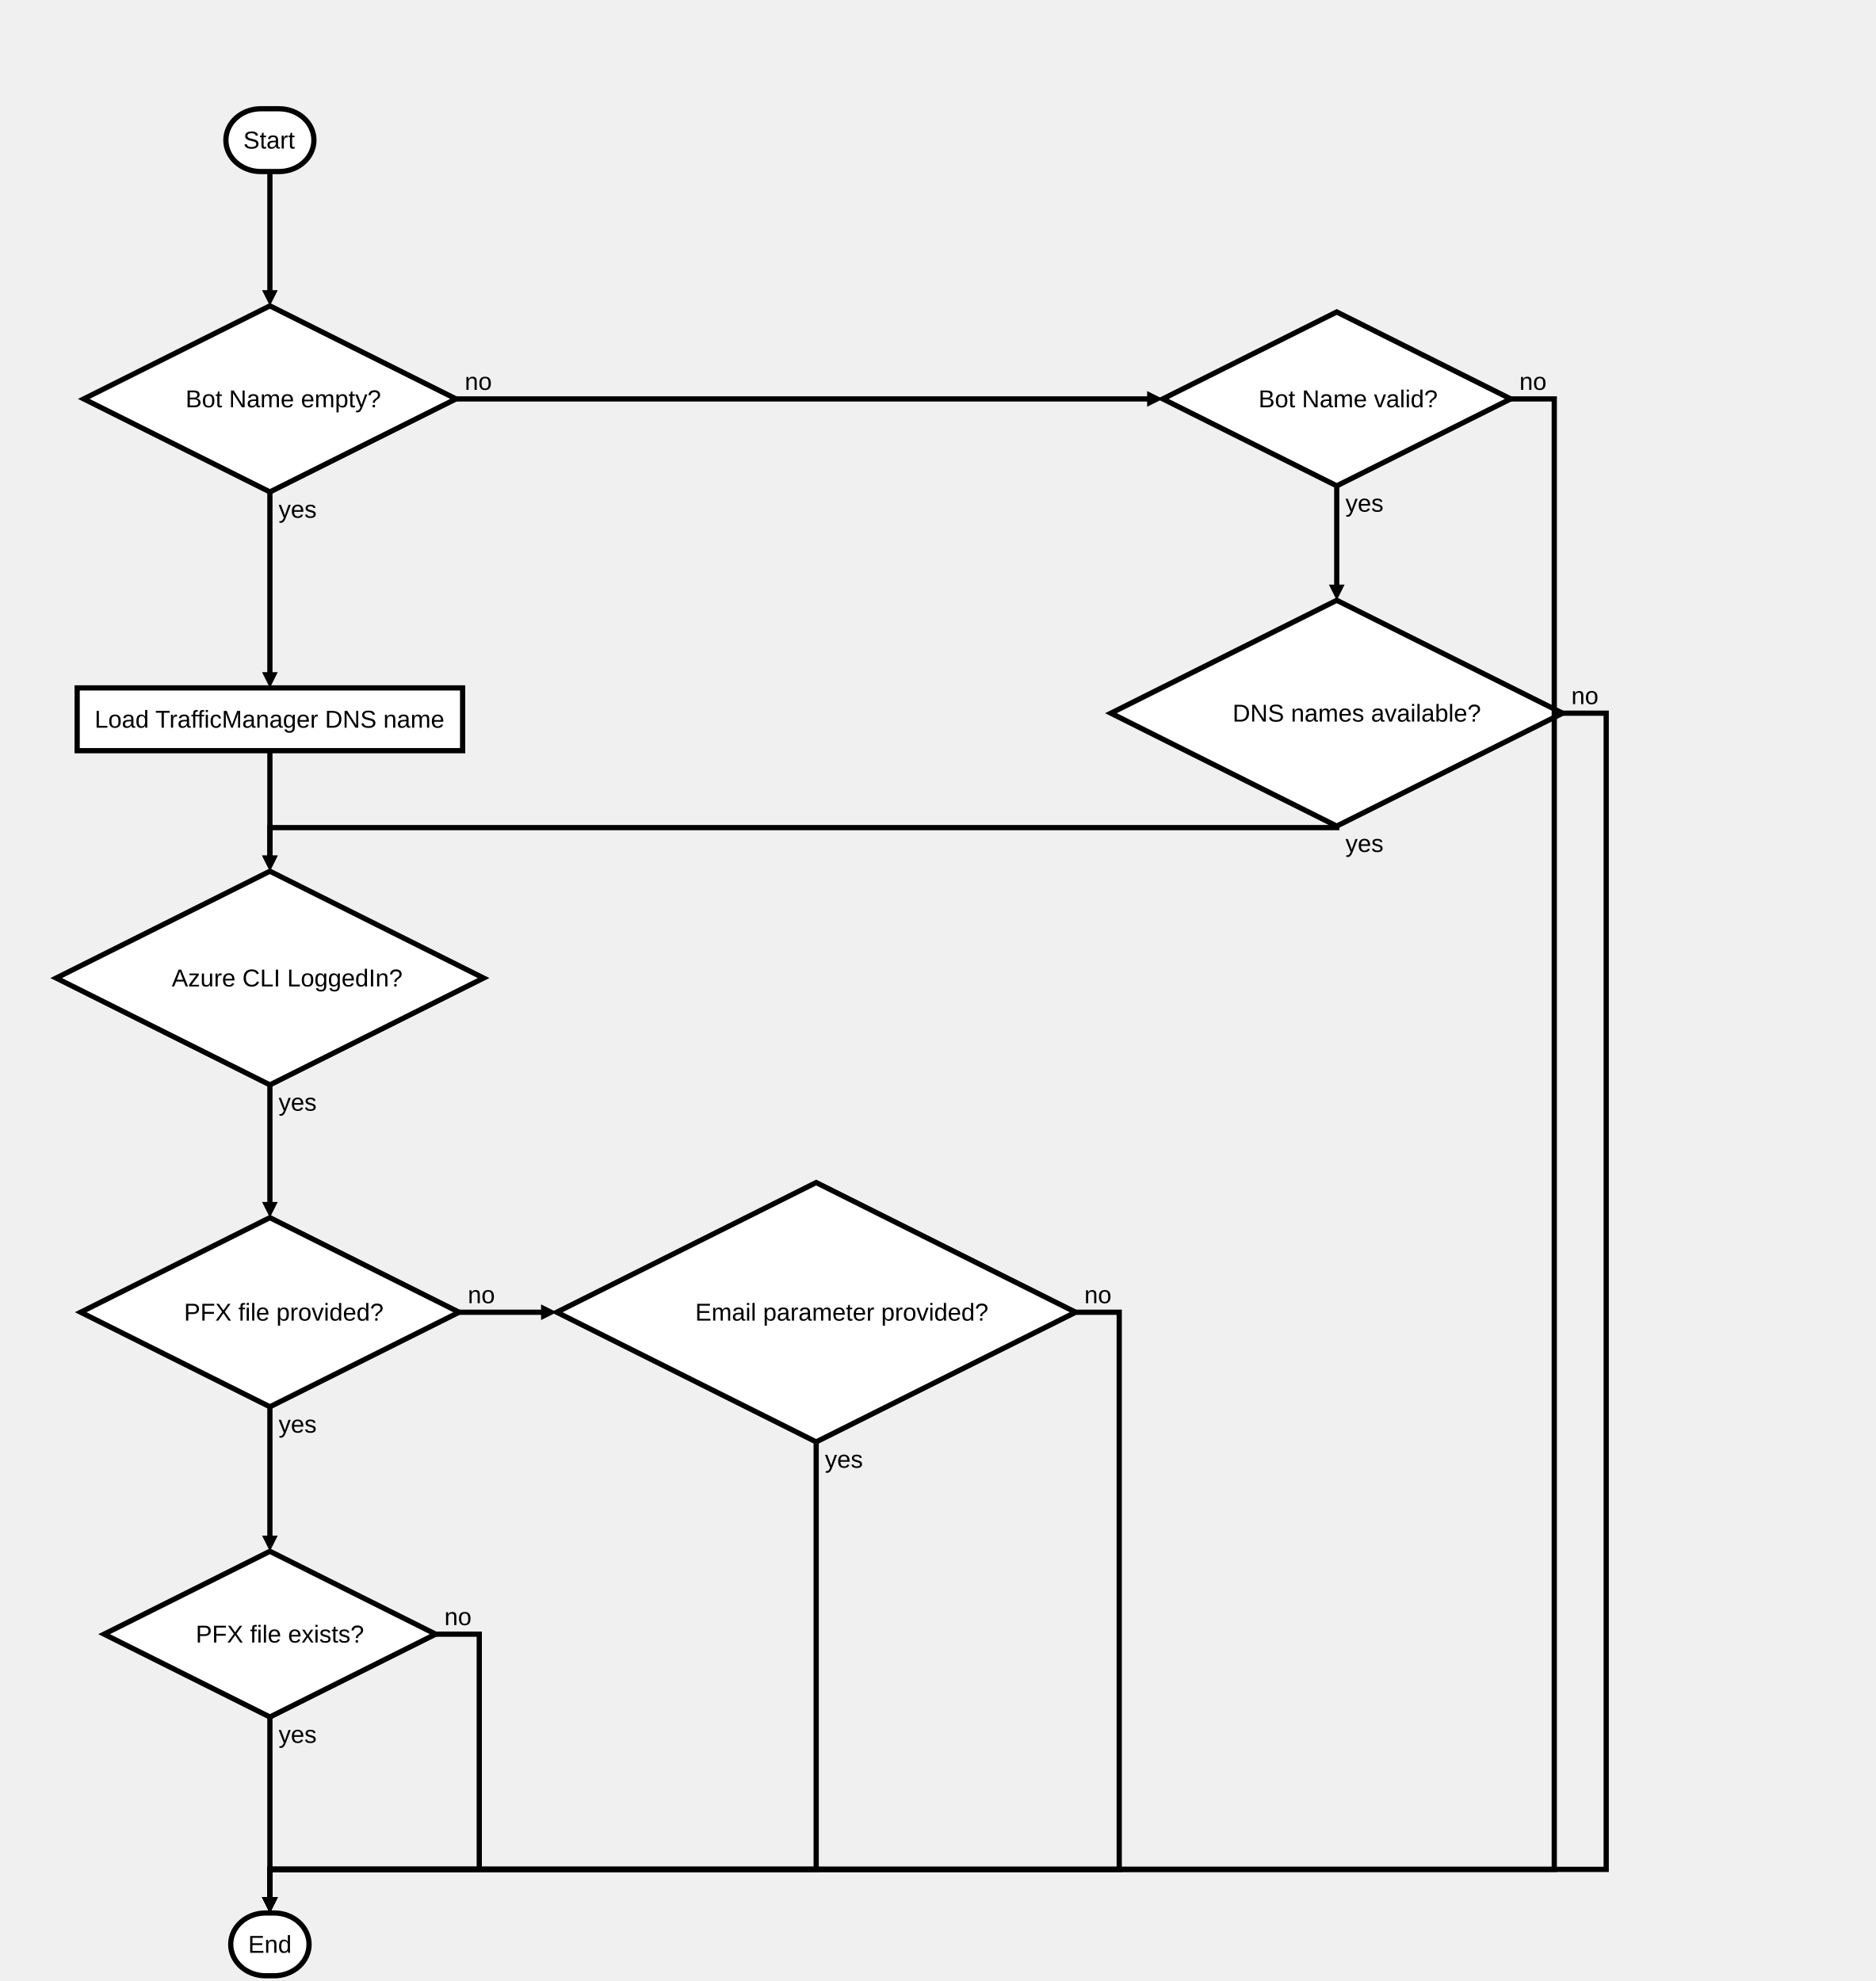
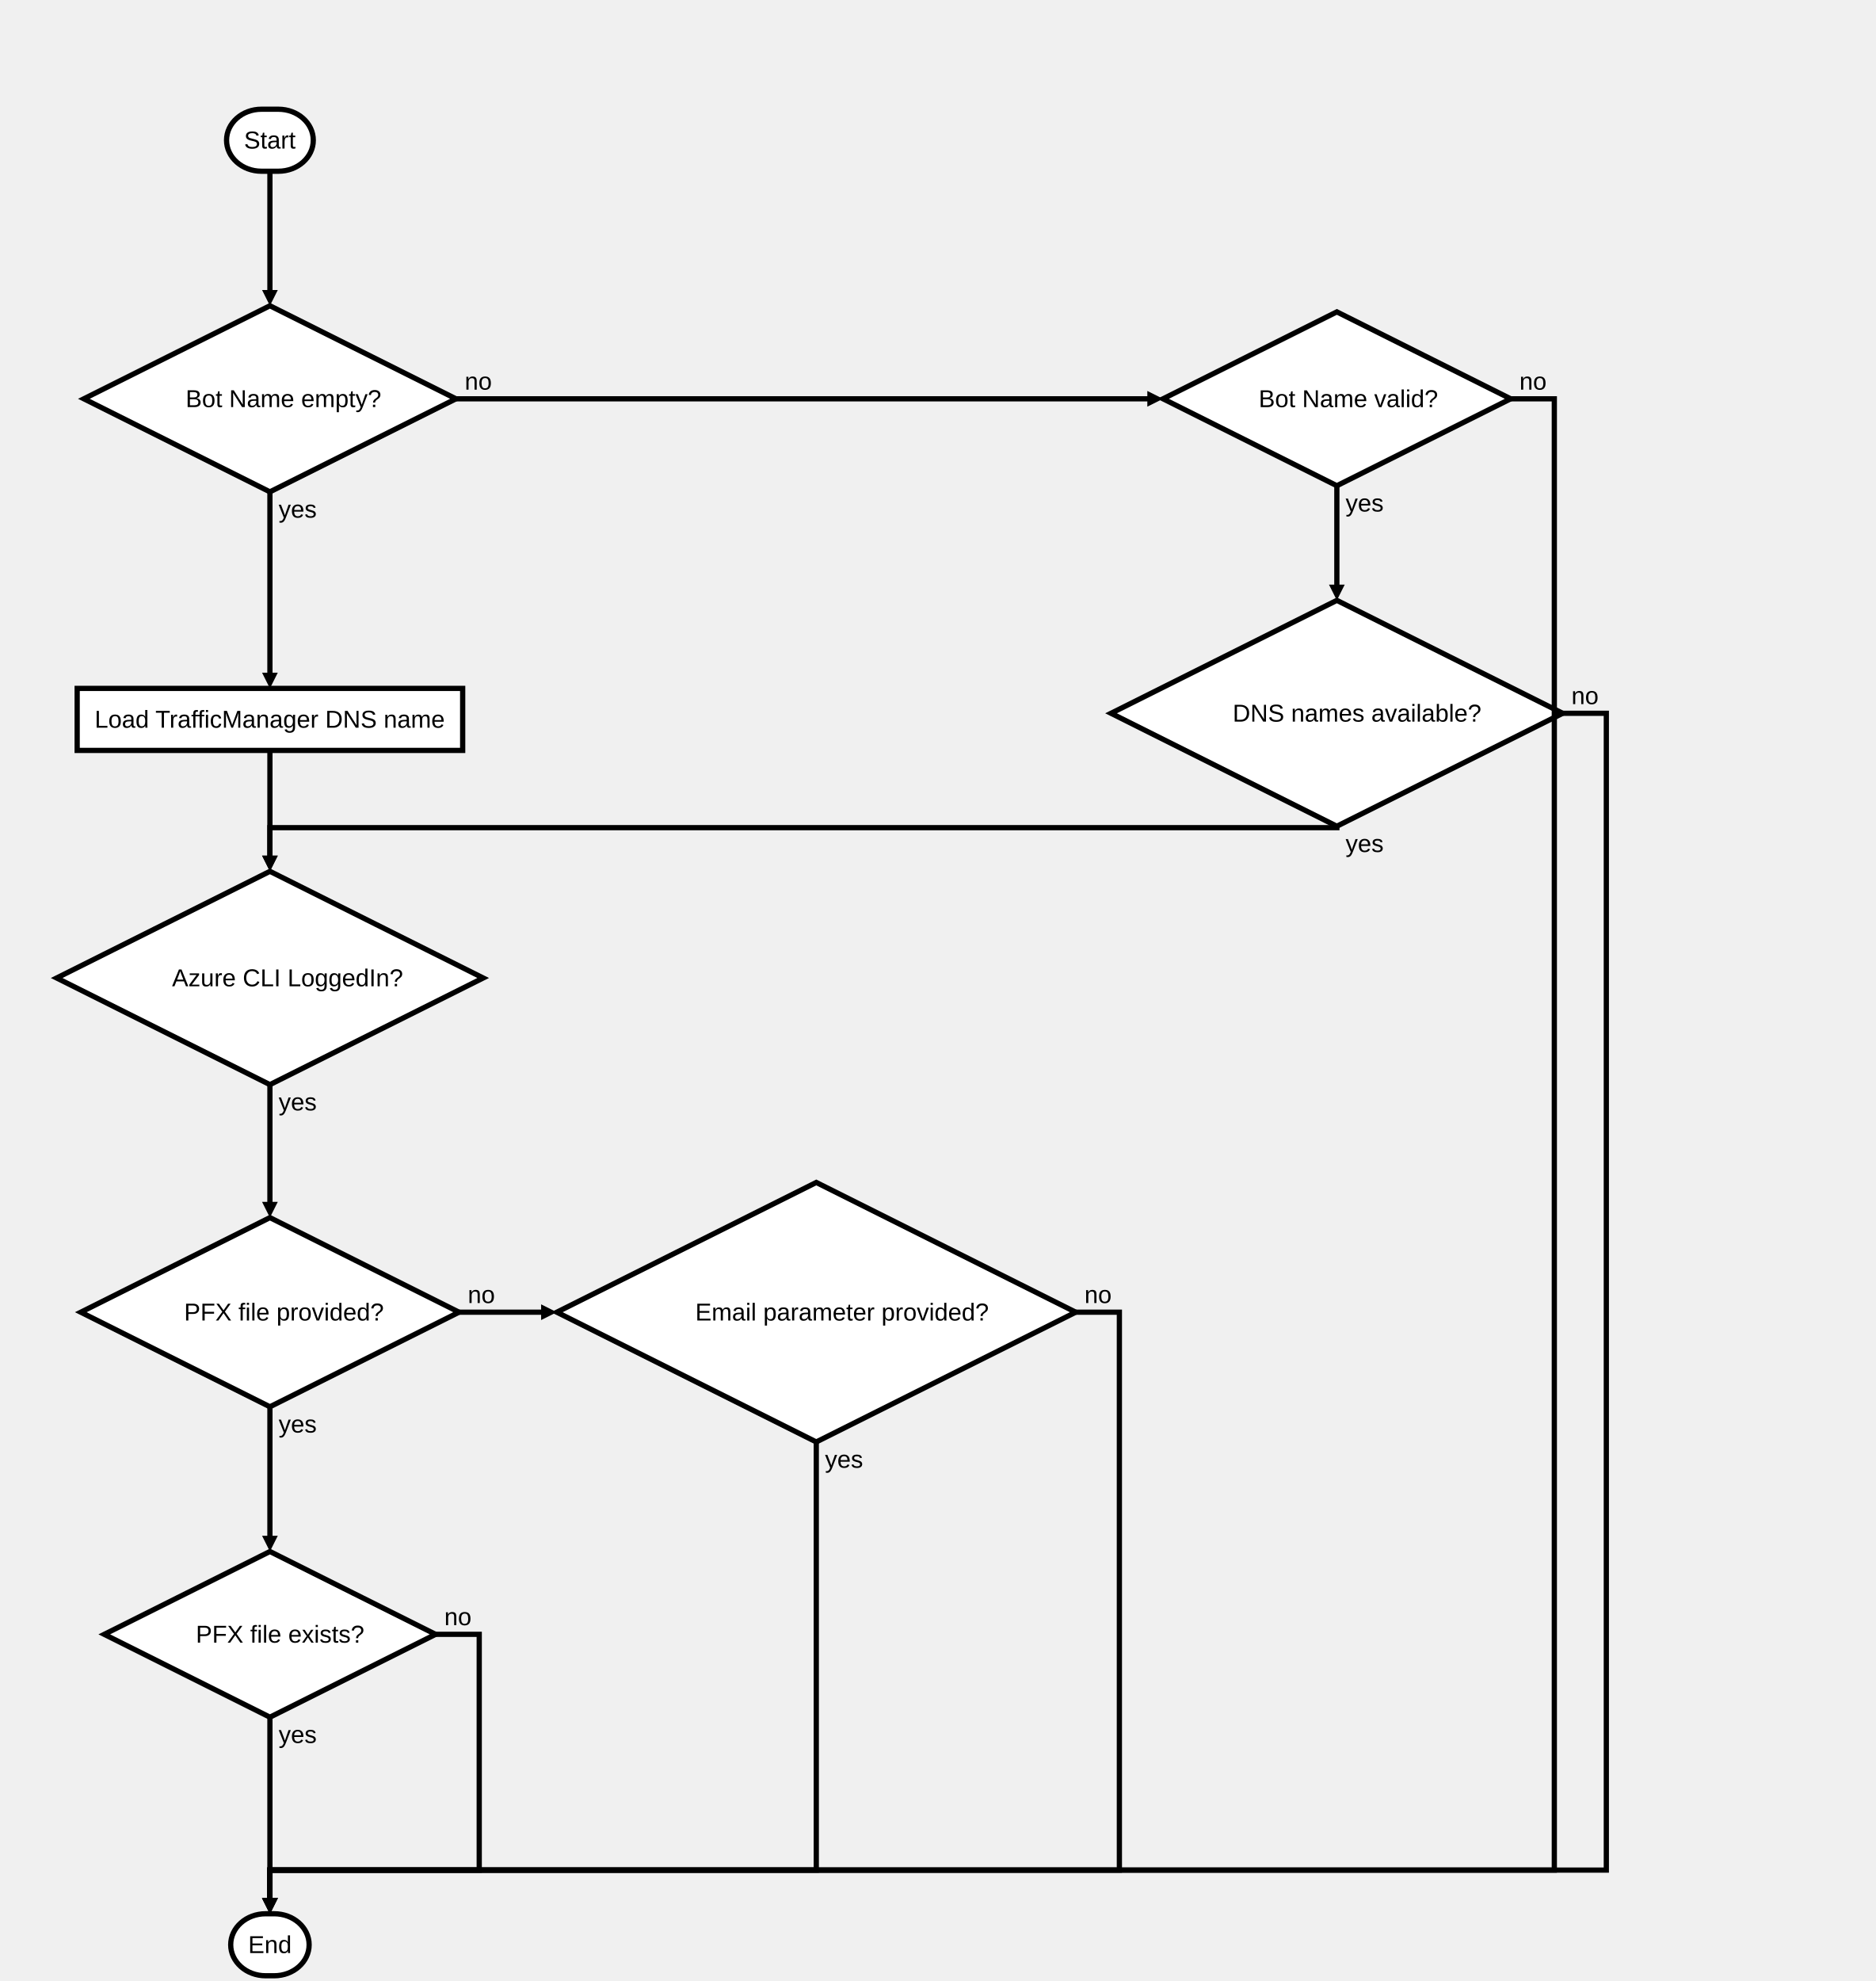
- <svg xmlns="http://www.w3.org/2000/svg" xmlns:xlink="http://www.w3.org/1999/xlink" height="1135.811" version="1.1" width="1075.049" style="overflow: hidden; position: relative;" viewBox="0 0 1075.049 1135.811" preserveAspectRatio="xMidYMid meet">
+ <svg xmlns="http://www.w3.org/2000/svg" xmlns:xlink="http://www.w3.org/1999/xlink" height="1134.1" version="1.1" width="1073.965" style="overflow: hidden; position: relative;" viewBox="0 0 1073.965 1134.1" preserveAspectRatio="xMidYMid meet">
  <defs style="-webkit-tap-highlight-color: rgba(0, 0, 0, 0);">
    <path stroke-linecap="round" d="M5,0 0,2.5 5,5z" id="raphael-marker-block" style="-webkit-tap-highlight-color: rgba(0, 0, 0, 0);" />
    <marker id="raphael-marker-endblock33-obj20" markerHeight="3" markerWidth="3" orient="auto" refX="1.5" refY="1.5" style="-webkit-tap-highlight-color: rgba(0, 0, 0, 0);">
      <use xlink:href="#raphael-marker-block" transform="rotate(180 1.5 1.5) scale(0.6,0.6)" stroke-width="1.667" fill="black" stroke="none" style="-webkit-tap-highlight-color: rgba(0, 0, 0, 0);" />
    </marker>
    <marker id="raphael-marker-endblock33-obj21" markerHeight="3" markerWidth="3" orient="auto" refX="1.5" refY="1.5" style="-webkit-tap-highlight-color: rgba(0, 0, 0, 0);">
      <use xlink:href="#raphael-marker-block" transform="rotate(180 1.5 1.5) scale(0.6,0.6)" stroke-width="1.667" fill="black" stroke="none" style="-webkit-tap-highlight-color: rgba(0, 0, 0, 0);" />
    </marker>
    <marker id="raphael-marker-endblock33-obj23" markerHeight="3" markerWidth="3" orient="auto" refX="1.5" refY="1.5" style="-webkit-tap-highlight-color: rgba(0, 0, 0, 0);">
      <use xlink:href="#raphael-marker-block" transform="rotate(180 1.5 1.5) scale(0.6,0.6)" stroke-width="1.667" fill="black" stroke="none" style="-webkit-tap-highlight-color: rgba(0, 0, 0, 0);" />
    </marker>
    <marker id="raphael-marker-endblock33-obj25" markerHeight="3" markerWidth="3" orient="auto" refX="1.5" refY="1.5" style="-webkit-tap-highlight-color: rgba(0, 0, 0, 0);">
      <use xlink:href="#raphael-marker-block" transform="rotate(180 1.5 1.5) scale(0.6,0.6)" stroke-width="1.667" fill="black" stroke="none" style="-webkit-tap-highlight-color: rgba(0, 0, 0, 0);" />
    </marker>
    <marker id="raphael-marker-endblock33-obj26" markerHeight="3" markerWidth="3" orient="auto" refX="1.5" refY="1.5" style="-webkit-tap-highlight-color: rgba(0, 0, 0, 0);">
      <use xlink:href="#raphael-marker-block" transform="rotate(180 1.5 1.5) scale(0.6,0.6)" stroke-width="1.667" fill="black" stroke="none" style="-webkit-tap-highlight-color: rgba(0, 0, 0, 0);" />
    </marker>
    <marker id="raphael-marker-endblock33-obj28" markerHeight="3" markerWidth="3" orient="auto" refX="1.5" refY="1.5" style="-webkit-tap-highlight-color: rgba(0, 0, 0, 0);">
      <use xlink:href="#raphael-marker-block" transform="rotate(180 1.5 1.5) scale(0.6,0.6)" stroke-width="1.667" fill="black" stroke="none" style="-webkit-tap-highlight-color: rgba(0, 0, 0, 0);" />
    </marker>
    <marker id="raphael-marker-endblock33-obj30" markerHeight="3" markerWidth="3" orient="auto" refX="1.5" refY="1.5" style="-webkit-tap-highlight-color: rgba(0, 0, 0, 0);">
      <use xlink:href="#raphael-marker-block" transform="rotate(180 1.5 1.5) scale(0.6,0.6)" stroke-width="1.667" fill="black" stroke="none" style="-webkit-tap-highlight-color: rgba(0, 0, 0, 0);" />
    </marker>
    <marker id="raphael-marker-endblock33-obj32" markerHeight="3" markerWidth="3" orient="auto" refX="1.5" refY="1.5" style="-webkit-tap-highlight-color: rgba(0, 0, 0, 0);">
      <use xlink:href="#raphael-marker-block" transform="rotate(180 1.5 1.5) scale(0.6,0.6)" stroke-width="1.667" fill="black" stroke="none" style="-webkit-tap-highlight-color: rgba(0, 0, 0, 0);" />
    </marker>
    <marker id="raphael-marker-endblock33-obj34" markerHeight="3" markerWidth="3" orient="auto" refX="1.5" refY="1.5" style="-webkit-tap-highlight-color: rgba(0, 0, 0, 0);">
      <use xlink:href="#raphael-marker-block" transform="rotate(180 1.5 1.5) scale(0.6,0.6)" stroke-width="1.667" fill="black" stroke="none" style="-webkit-tap-highlight-color: rgba(0, 0, 0, 0);" />
    </marker>
    <marker id="raphael-marker-endblock33-obj36" markerHeight="3" markerWidth="3" orient="auto" refX="1.5" refY="1.5" style="-webkit-tap-highlight-color: rgba(0, 0, 0, 0);">
      <use xlink:href="#raphael-marker-block" transform="rotate(180 1.5 1.5) scale(0.6,0.6)" stroke-width="1.667" fill="black" stroke="none" style="-webkit-tap-highlight-color: rgba(0, 0, 0, 0);" />
    </marker>
    <marker id="raphael-marker-endblock33-obj38" markerHeight="3" markerWidth="3" orient="auto" refX="1.5" refY="1.5" style="-webkit-tap-highlight-color: rgba(0, 0, 0, 0);">
      <use xlink:href="#raphael-marker-block" transform="rotate(180 1.5 1.5) scale(0.6,0.6)" stroke-width="1.667" fill="black" stroke="none" style="-webkit-tap-highlight-color: rgba(0, 0, 0, 0);" />
    </marker>
    <marker id="raphael-marker-endblock33-obj40" markerHeight="3" markerWidth="3" orient="auto" refX="1.5" refY="1.5" style="-webkit-tap-highlight-color: rgba(0, 0, 0, 0);">
      <use xlink:href="#raphael-marker-block" transform="rotate(180 1.5 1.5) scale(0.6,0.6)" stroke-width="1.667" fill="black" stroke="none" style="-webkit-tap-highlight-color: rgba(0, 0, 0, 0);" />
    </marker>
    <marker id="raphael-marker-endblock33-obj42" markerHeight="3" markerWidth="3" orient="auto" refX="1.5" refY="1.5" style="-webkit-tap-highlight-color: rgba(0, 0, 0, 0);">
      <use xlink:href="#raphael-marker-block" transform="rotate(180 1.5 1.5) scale(0.6,0.6)" stroke-width="1.667" fill="black" stroke="none" style="-webkit-tap-highlight-color: rgba(0, 0, 0, 0);" />
    </marker>
    <marker id="raphael-marker-endblock33-obj44" markerHeight="3" markerWidth="3" orient="auto" refX="1.5" refY="1.5" style="-webkit-tap-highlight-color: rgba(0, 0, 0, 0);">
      <use xlink:href="#raphael-marker-block" transform="rotate(180 1.5 1.5) scale(0.6,0.6)" stroke-width="1.667" fill="black" stroke="none" style="-webkit-tap-highlight-color: rgba(0, 0, 0, 0);" />
    </marker>
    <marker id="raphael-marker-endblock33-obj46" markerHeight="3" markerWidth="3" orient="auto" refX="1.5" refY="1.5" style="-webkit-tap-highlight-color: rgba(0, 0, 0, 0);">
      <use xlink:href="#raphael-marker-block" transform="rotate(180 1.5 1.5) scale(0.6,0.6)" stroke-width="1.667" fill="black" stroke="none" style="-webkit-tap-highlight-color: rgba(0, 0, 0, 0);" />
    </marker>
  </defs>
-   <rect x="0" y="0" width="50.469" height="36" rx="20" ry="20" fill="#ffffff" stroke="#000000" style="-webkit-tap-highlight-color: rgba(0, 0, 0, 0);" stroke-width="3" class="flowchart" id="st" transform="matrix(1,0,0,1,129.4766,62.3555)" />
-   <text x="10" y="18" text-anchor="start" font-family="&quot;Arial&quot;" font-size="14px" stroke="none" fill="#000000" style="-webkit-tap-highlight-color: rgba(0, 0, 0, 0); text-anchor: start; font-family: Arial; font-size: 14px;" id="stt" class="flowchartt" transform="matrix(1,0,0,1,129.4766,62.3555)" stroke-width="1">
-     <tspan dy="4.812" style="-webkit-tap-highlight-color: rgba(0, 0, 0, 0);">Start</tspan>
+   <rect x="0" y="0" width="49.672" height="35.5" rx="20" ry="20" fill="#ffffff" stroke="#000000" style="-webkit-tap-highlight-color: rgba(0, 0, 0, 0);" stroke-width="3" class="flowchart" id="st" transform="matrix(1,0,0,1,129.7227,62.5293)" />
+   <text x="10" y="17.75" text-anchor="start" font-family="&quot;Arial&quot;" font-size="14px" stroke="none" fill="#000000" style="-webkit-tap-highlight-color: rgba(0, 0, 0, 0); text-anchor: start; font-family: Arial; font-size: 14px;" id="stt" class="flowchartt" transform="matrix(1,0,0,1,129.7227,62.5293)" stroke-width="1">
+     <tspan dy="4.75" style="-webkit-tap-highlight-color: rgba(0, 0, 0, 0);">Start</tspan>
  </text>
-   <path fill="#ffffff" stroke="#000000" d="M53.344,26.672L0,53.344L106.688,106.688L213.375,53.344L106.688,0L0,53.344" stroke-width="3" id="botnameempty" class="flowchart" style="-webkit-tap-highlight-color: rgba(0, 0, 0, 0);" transform="matrix(1,0,0,1,48.0234,175.3672)" />
-   <text x="58.344" y="53.344" text-anchor="start" font-family="&quot;Arial&quot;" font-size="14px" stroke="none" fill="#000000" style="-webkit-tap-highlight-color: rgba(0, 0, 0, 0); text-anchor: start; font-family: Arial; font-size: 14px;" id="botnameemptyt" class="flowchartt" transform="matrix(1,0,0,1,48.0234,175.3672)" stroke-width="1">
-     <tspan dy="4.812" style="-webkit-tap-highlight-color: rgba(0, 0, 0, 0);">Bot Name empty?</tspan>
+   <path fill="#ffffff" stroke="#000000" d="M53.268,26.634L0,53.268L106.535,106.535L213.07,53.268L106.535,0L0,53.268" stroke-width="3" id="botnameempty" class="flowchart" style="-webkit-tap-highlight-color: rgba(0, 0, 0, 0);" transform="matrix(1,0,0,1,48.0234,175.041)" />
+   <text x="58.268" y="53.268" text-anchor="start" font-family="&quot;Arial&quot;" font-size="14px" stroke="none" fill="#000000" style="-webkit-tap-highlight-color: rgba(0, 0, 0, 0); text-anchor: start; font-family: Arial; font-size: 14px;" id="botnameemptyt" class="flowchartt" transform="matrix(1,0,0,1,48.0234,175.041)" stroke-width="1">
+     <tspan dy="4.752" style="-webkit-tap-highlight-color: rgba(0, 0, 0, 0);">Bot Name empty?</tspan>
  </text>
-   <rect x="0" y="0" width="220.969" height="36" rx="0" ry="0" fill="#ffffff" stroke="#000000" style="-webkit-tap-highlight-color: rgba(0, 0, 0, 0);" stroke-width="3" class="flowchart" id="load" transform="matrix(1,0,0,1,44.2266,394.4102)" />
-   <text x="10" y="18" text-anchor="start" font-family="&quot;Arial&quot;" font-size="14px" stroke="none" fill="#000000" style="-webkit-tap-highlight-color: rgba(0, 0, 0, 0); text-anchor: start; font-family: Arial; font-size: 14px;" id="loadt" class="flowchartt" transform="matrix(1,0,0,1,44.2266,394.4102)" stroke-width="1">
-     <tspan dy="4.812" style="-webkit-tap-highlight-color: rgba(0, 0, 0, 0);">Load TrafficManager DNS name</tspan>
+   <rect x="0" y="0" width="220.75" height="35.5" rx="0" ry="0" fill="#ffffff" stroke="#000000" style="-webkit-tap-highlight-color: rgba(0, 0, 0, 0);" stroke-width="3" class="flowchart" id="load" transform="matrix(1,0,0,1,44.1836,394.1055)" />
+   <text x="10" y="17.75" text-anchor="start" font-family="&quot;Arial&quot;" font-size="14px" stroke="none" fill="#000000" style="-webkit-tap-highlight-color: rgba(0, 0, 0, 0); text-anchor: start; font-family: Arial; font-size: 14px;" id="loadt" class="flowchartt" transform="matrix(1,0,0,1,44.1836,394.1055)" stroke-width="1">
+     <tspan dy="4.75" style="-webkit-tap-highlight-color: rgba(0, 0, 0, 0);">Load TrafficManager DNS name</tspan>
    <tspan dy="16.8" x="10" style="-webkit-tap-highlight-color: rgba(0, 0, 0, 0);" />
  </text>
-   <path fill="#ffffff" stroke="#000000" d="M61.248,30.624L0,61.248L122.496,122.496L244.992,61.248L122.496,0L0,61.248" stroke-width="3" id="acli" class="flowchart" style="-webkit-tap-highlight-color: rgba(0, 0, 0, 0);" transform="matrix(1,0,0,1,32.2148,499.5176)" />
-   <text x="66.248" y="61.248" text-anchor="start" font-family="&quot;Arial&quot;" font-size="14px" stroke="none" fill="#000000" style="-webkit-tap-highlight-color: rgba(0, 0, 0, 0); text-anchor: start; font-family: Arial; font-size: 14px;" id="aclit" class="flowchartt" transform="matrix(1,0,0,1,32.2148,499.5176)" stroke-width="1">
-     <tspan dy="4.811" style="-webkit-tap-highlight-color: rgba(0, 0, 0, 0);">Azure CLI LoggedIn?</tspan>
-     <tspan dy="16.8" x="66.248" style="-webkit-tap-highlight-color: rgba(0, 0, 0, 0);" />
+   <path fill="#ffffff" stroke="#000000" d="M61.055,30.527L0,61.055L122.109,122.109L244.219,61.055L122.109,0L0,61.055" stroke-width="3" id="acli" class="flowchart" style="-webkit-tap-highlight-color: rgba(0, 0, 0, 0);" transform="matrix(1,0,0,1,32.4492,498.8301)" />
+   <text x="66.055" y="61.055" text-anchor="start" font-family="&quot;Arial&quot;" font-size="14px" stroke="none" fill="#000000" style="-webkit-tap-highlight-color: rgba(0, 0, 0, 0); text-anchor: start; font-family: Arial; font-size: 14px;" id="aclit" class="flowchartt" transform="matrix(1,0,0,1,32.4492,498.8301)" stroke-width="1">
+     <tspan dy="4.758" style="-webkit-tap-highlight-color: rgba(0, 0, 0, 0);">Azure CLI LoggedIn?</tspan>
+     <tspan dy="16.8" x="66.055" style="-webkit-tap-highlight-color: rgba(0, 0, 0, 0);" />
  </text>
-   <path fill="#ffffff" stroke="#000000" d="M54.223,27.111L0,54.223L108.445,108.445L216.891,54.223L108.445,0L0,54.223" stroke-width="3" id="pfxfile" class="flowchart" style="-webkit-tap-highlight-color: rgba(0, 0, 0, 0);" transform="matrix(1,0,0,1,46.2656,698.1465)" />
-   <text x="59.223" y="54.223" text-anchor="start" font-family="&quot;Arial&quot;" font-size="14px" stroke="none" fill="#000000" style="-webkit-tap-highlight-color: rgba(0, 0, 0, 0); text-anchor: start; font-family: Arial; font-size: 14px;" id="pfxfilet" class="flowchartt" transform="matrix(1,0,0,1,46.2656,698.1465)" stroke-width="1">
-     <tspan dy="4.801" style="-webkit-tap-highlight-color: rgba(0, 0, 0, 0);">PFX file provided?</tspan>
+   <path fill="#ffffff" stroke="#000000" d="M54.146,27.073L0,54.146L108.293,108.293L216.586,54.146L108.293,0L0,54.146" stroke-width="3" id="pfxfile" class="flowchart" style="-webkit-tap-highlight-color: rgba(0, 0, 0, 0);" transform="matrix(1,0,0,1,46.2656,697.0723)" />
+   <text x="59.146" y="54.146" text-anchor="start" font-family="&quot;Arial&quot;" font-size="14px" stroke="none" fill="#000000" style="-webkit-tap-highlight-color: rgba(0, 0, 0, 0); text-anchor: start; font-family: Arial; font-size: 14px;" id="pfxfilet" class="flowchartt" transform="matrix(1,0,0,1,46.2656,697.0723)" stroke-width="1">
+     <tspan dy="4.756" style="-webkit-tap-highlight-color: rgba(0, 0, 0, 0);">PFX file provided?</tspan>
  </text>
-   <path fill="#ffffff" stroke="#000000" d="M47.508,23.754L0,47.508L95.016,95.016L190.031,47.508L95.016,0L0,47.508" stroke-width="3" id="pfxfileexists" class="flowchart" style="-webkit-tap-highlight-color: rgba(0, 0, 0, 0);" transform="matrix(1,0,0,1,59.6953,889.4395)" />
-   <text x="52.508" y="47.508" text-anchor="start" font-family="&quot;Arial&quot;" font-size="14px" stroke="none" fill="#000000" style="-webkit-tap-highlight-color: rgba(0, 0, 0, 0); text-anchor: start; font-family: Arial; font-size: 14px;" id="pfxfileexistst" class="flowchartt" transform="matrix(1,0,0,1,59.6953,889.4395)" stroke-width="1">
-     <tspan dy="4.805" style="-webkit-tap-highlight-color: rgba(0, 0, 0, 0);">PFX file exists?</tspan>
-     <tspan dy="16.8" x="52.508" style="-webkit-tap-highlight-color: rgba(0, 0, 0, 0);" />
+   <path fill="#ffffff" stroke="#000000" d="M47.426,23.713L0,47.426L94.852,94.852L189.703,47.426L94.852,0L0,47.426" stroke-width="3" id="pfxfileexists" class="flowchart" style="-webkit-tap-highlight-color: rgba(0, 0, 0, 0);" transform="matrix(1,0,0,1,59.707,888.2188)" />
+   <text x="52.426" y="47.426" text-anchor="start" font-family="&quot;Arial&quot;" font-size="14px" stroke="none" fill="#000000" style="-webkit-tap-highlight-color: rgba(0, 0, 0, 0); text-anchor: start; font-family: Arial; font-size: 14px;" id="pfxfileexistst" class="flowchartt" transform="matrix(1,0,0,1,59.707,888.2188)" stroke-width="1">
+     <tspan dy="4.754" style="-webkit-tap-highlight-color: rgba(0, 0, 0, 0);">PFX file exists?</tspan>
+     <tspan dy="16.8" x="52.426" style="-webkit-tap-highlight-color: rgba(0, 0, 0, 0);" />
  </text>
-   <rect x="0" y="0" width="44.906" height="36" rx="20" ry="20" fill="#ffffff" stroke="#000000" style="-webkit-tap-highlight-color: rgba(0, 0, 0, 0);" stroke-width="3" class="flowchart" id="e" transform="matrix(1,0,0,1,132.2578,1096.811)" />
-   <text x="10" y="18" text-anchor="start" font-family="&quot;Arial&quot;" font-size="14px" stroke="none" fill="#000000" style="-webkit-tap-highlight-color: rgba(0, 0, 0, 0); text-anchor: start; font-family: Arial; font-size: 14px;" id="et" class="flowchartt" transform="matrix(1,0,0,1,132.2578,1096.811)" stroke-width="1">
-     <tspan dy="4.812" style="-webkit-tap-highlight-color: rgba(0, 0, 0, 0);">End</tspan>
+   <rect x="0" y="0" width="44.906" height="35.5" rx="20" ry="20" fill="#ffffff" stroke="#000000" style="-webkit-tap-highlight-color: rgba(0, 0, 0, 0);" stroke-width="3" class="flowchart" id="e" transform="matrix(1,0,0,1,132.1055,1095.6)" />
+   <text x="10" y="17.75" text-anchor="start" font-family="&quot;Arial&quot;" font-size="14px" stroke="none" fill="#000000" style="-webkit-tap-highlight-color: rgba(0, 0, 0, 0); text-anchor: start; font-family: Arial; font-size: 14px;" id="et" class="flowchartt" transform="matrix(1,0,0,1,132.1055,1095.6)" stroke-width="1">
+     <tspan dy="4.75" style="-webkit-tap-highlight-color: rgba(0, 0, 0, 0);">End</tspan>
  </text>
-   <path fill="#ffffff" stroke="#000000" d="M74.355,37.178L0,74.355L148.711,148.711L297.422,74.355L148.711,0L0,74.355" stroke-width="3" id="email" class="flowchart" style="-webkit-tap-highlight-color: rgba(0, 0, 0, 0);" transform="matrix(1,0,0,1,319.1563,678.0137)" />
-   <text x="79.355" y="74.355" text-anchor="start" font-family="&quot;Arial&quot;" font-size="14px" stroke="none" fill="#000000" style="-webkit-tap-highlight-color: rgba(0, 0, 0, 0); text-anchor: start; font-family: Arial; font-size: 14px;" id="emailt" class="flowchartt" transform="matrix(1,0,0,1,319.1563,678.0137)" stroke-width="1">
-     <tspan dy="4.809" style="-webkit-tap-highlight-color: rgba(0, 0, 0, 0);">Email parameter provided?</tspan>
-     <tspan dy="16.8" x="79.355" style="-webkit-tap-highlight-color: rgba(0, 0, 0, 0);" />
+   <path fill="#ffffff" stroke="#000000" d="M74.279,37.14L0,74.279L148.559,148.559L297.117,74.279L148.559,0L0,74.279" stroke-width="3" id="email" class="flowchart" style="-webkit-tap-highlight-color: rgba(0, 0, 0, 0);" transform="matrix(1,0,0,1,318.8516,676.9395)" />
+   <text x="79.279" y="74.279" text-anchor="start" font-family="&quot;Arial&quot;" font-size="14px" stroke="none" fill="#000000" style="-webkit-tap-highlight-color: rgba(0, 0, 0, 0); text-anchor: start; font-family: Arial; font-size: 14px;" id="emailt" class="flowchartt" transform="matrix(1,0,0,1,318.8516,676.9395)" stroke-width="1">
+     <tspan dy="4.764" style="-webkit-tap-highlight-color: rgba(0, 0, 0, 0);">Email parameter provided?</tspan>
+     <tspan dy="16.8" x="79.279" style="-webkit-tap-highlight-color: rgba(0, 0, 0, 0);" />
  </text>
-   <path fill="#ffffff" stroke="#000000" d="M49.846,24.923L0,49.846L99.691,99.691L199.383,49.846L99.691,0L0,49.846" stroke-width="3" id="botnamevalid" class="flowchart" style="-webkit-tap-highlight-color: rgba(0, 0, 0, 0);" transform="matrix(1,0,0,1,666.5781,178.8652)" />
-   <text x="54.846" y="49.846" text-anchor="start" font-family="&quot;Arial&quot;" font-size="14px" stroke="none" fill="#000000" style="-webkit-tap-highlight-color: rgba(0, 0, 0, 0); text-anchor: start; font-family: Arial; font-size: 14px;" id="botnamevalidt" class="flowchartt" transform="matrix(1,0,0,1,666.5781,178.8652)" stroke-width="1">
-     <tspan dy="4.814" style="-webkit-tap-highlight-color: rgba(0, 0, 0, 0);">Bot Name valid?</tspan>
+   <path fill="#ffffff" stroke="#000000" d="M49.764,24.882L0,49.764L99.527,99.527L199.055,49.764L99.527,0L0,49.764" stroke-width="3" id="botnamevalid" class="flowchart" style="-webkit-tap-highlight-color: rgba(0, 0, 0, 0);" transform="matrix(1,0,0,1,665.9688,178.5449)" />
+   <text x="54.764" y="49.764" text-anchor="start" font-family="&quot;Arial&quot;" font-size="14px" stroke="none" fill="#000000" style="-webkit-tap-highlight-color: rgba(0, 0, 0, 0); text-anchor: start; font-family: Arial; font-size: 14px;" id="botnamevalidt" class="flowchartt" transform="matrix(1,0,0,1,665.9688,178.5449)" stroke-width="1">
+     <tspan dy="4.764" style="-webkit-tap-highlight-color: rgba(0, 0, 0, 0);">Bot Name valid?</tspan>
  </text>
-   <path fill="#ffffff" stroke="#000000" d="M64.729,32.364L0,64.729L129.457,129.457L258.914,64.729L129.457,0L0,64.729" stroke-width="3" id="dns" class="flowchart" style="-webkit-tap-highlight-color: rgba(0, 0, 0, 0);" transform="matrix(1,0,0,1,636.8125,344.1836)" />
-   <text x="69.729" y="64.729" text-anchor="start" font-family="&quot;Arial&quot;" font-size="14px" stroke="none" fill="#000000" style="-webkit-tap-highlight-color: rgba(0, 0, 0, 0); text-anchor: start; font-family: Arial; font-size: 14px;" id="dnst" class="flowchartt" transform="matrix(1,0,0,1,636.8125,344.1836)" stroke-width="1">
-     <tspan dy="4.807" style="-webkit-tap-highlight-color: rgba(0, 0, 0, 0);">DNS names available?</tspan>
+   <path fill="#ffffff" stroke="#000000" d="M64.652,32.326L0,64.652L129.305,129.305L258.609,64.652L129.305,0L0,64.652" stroke-width="3" id="dns" class="flowchart" style="-webkit-tap-highlight-color: rgba(0, 0, 0, 0);" transform="matrix(1,0,0,1,636.1914,343.6992)" />
+   <text x="69.652" y="64.652" text-anchor="start" font-family="&quot;Arial&quot;" font-size="14px" stroke="none" fill="#000000" style="-webkit-tap-highlight-color: rgba(0, 0, 0, 0); text-anchor: start; font-family: Arial; font-size: 14px;" id="dnst" class="flowchartt" transform="matrix(1,0,0,1,636.1914,343.6992)" stroke-width="1">
+     <tspan dy="4.762" style="-webkit-tap-highlight-color: rgba(0, 0, 0, 0);">DNS names available?</tspan>
  </text>
-   <path fill="none" stroke="#000000" d="M154.711,98.355C154.711,98.355,154.711,154.393,154.711,170.866" stroke-width="3" marker-end="url(#raphael-marker-endblock33-obj20)" style="-webkit-tap-highlight-color: rgba(0, 0, 0, 0);" />
-   <path fill="none" stroke="#000000" d="M154.711,282.055C154.711,282.055,154.711,368.943,154.711,389.902" stroke-width="3" marker-end="url(#raphael-marker-endblock33-obj21)" style="-webkit-tap-highlight-color: rgba(0, 0, 0, 0);" />
-   <text x="159.711" y="292.055" text-anchor="start" font-family="&quot;Arial&quot;" font-size="14px" stroke="none" fill="#000000" style="-webkit-tap-highlight-color: rgba(0, 0, 0, 0); text-anchor: start; font-family: Arial; font-size: 14px;" stroke-width="1">
-     <tspan dy="4.805" style="-webkit-tap-highlight-color: rgba(0, 0, 0, 0);">yes</tspan>
+   <path fill="none" stroke="#000000" d="M154.559,98.029C154.559,98.029,154.559,154.067,154.559,170.539" stroke-width="3" marker-end="url(#raphael-marker-endblock33-obj20)" style="-webkit-tap-highlight-color: rgba(0, 0, 0, 0);" />
+   <path fill="none" stroke="#000000" d="M154.559,281.576C154.559,281.576,154.559,368.647,154.559,389.607" stroke-width="3" marker-end="url(#raphael-marker-endblock33-obj21)" style="-webkit-tap-highlight-color: rgba(0, 0, 0, 0);" />
+   <text x="159.559" y="291.576" text-anchor="start" font-family="&quot;Arial&quot;" font-size="14px" stroke="none" fill="#000000" style="-webkit-tap-highlight-color: rgba(0, 0, 0, 0); text-anchor: start; font-family: Arial; font-size: 14px;" stroke-width="1">
+     <tspan dy="4.764" style="-webkit-tap-highlight-color: rgba(0, 0, 0, 0);">yes</tspan>
  </text>
-   <path fill="none" stroke="#000000" d="M261.398,228.711C261.398,228.711,617.792,228.711,662.08,228.711" stroke-width="3" marker-end="url(#raphael-marker-endblock33-obj23)" style="-webkit-tap-highlight-color: rgba(0, 0, 0, 0);" />
-   <text x="266.398" y="218.711" text-anchor="start" font-family="&quot;Arial&quot;" font-size="14px" stroke="none" fill="#000000" style="-webkit-tap-highlight-color: rgba(0, 0, 0, 0); text-anchor: start; font-family: Arial; font-size: 14px;" stroke-width="1">
-     <tspan dy="4.805" style="-webkit-tap-highlight-color: rgba(0, 0, 0, 0);">no</tspan>
+   <path fill="none" stroke="#000000" d="M261.094,228.309C261.094,228.309,617.219,228.309,661.474,228.309" stroke-width="3" marker-end="url(#raphael-marker-endblock33-obj23)" style="-webkit-tap-highlight-color: rgba(0, 0, 0, 0);" />
+   <text x="266.094" y="218.309" text-anchor="start" font-family="&quot;Arial&quot;" font-size="14px" stroke="none" fill="#000000" style="-webkit-tap-highlight-color: rgba(0, 0, 0, 0); text-anchor: start; font-family: Arial; font-size: 14px;" stroke-width="1">
+     <tspan dy="4.762" style="-webkit-tap-highlight-color: rgba(0, 0, 0, 0);">no</tspan>
  </text>
-   <path fill="none" stroke="#000000" d="M154.711,430.41C154.711,430.41,154.711,479.666,154.711,495.01" stroke-width="3" marker-end="url(#raphael-marker-endblock33-obj25)" style="-webkit-tap-highlight-color: rgba(0, 0, 0, 0);" />
-   <path fill="none" stroke="#000000" d="M154.711,622.014C154.711,622.014,154.711,677.285,154.711,693.64" stroke-width="3" marker-end="url(#raphael-marker-endblock33-obj26)" style="-webkit-tap-highlight-color: rgba(0, 0, 0, 0);" />
-   <text x="159.711" y="632.014" text-anchor="start" font-family="&quot;Arial&quot;" font-size="14px" stroke="none" fill="#000000" style="-webkit-tap-highlight-color: rgba(0, 0, 0, 0); text-anchor: start; font-family: Arial; font-size: 14px;" stroke-width="1">
-     <tspan dy="4.811" style="-webkit-tap-highlight-color: rgba(0, 0, 0, 0);">yes</tspan>
+   <path fill="none" stroke="#000000" d="M154.559,429.605C154.559,429.605,154.559,478.973,154.559,494.328" stroke-width="3" marker-end="url(#raphael-marker-endblock33-obj25)" style="-webkit-tap-highlight-color: rgba(0, 0, 0, 0);" />
+   <path fill="none" stroke="#000000" d="M154.559,620.939C154.559,620.939,154.559,676.211,154.559,692.566" stroke-width="3" marker-end="url(#raphael-marker-endblock33-obj26)" style="-webkit-tap-highlight-color: rgba(0, 0, 0, 0);" />
+   <text x="159.559" y="630.939" text-anchor="start" font-family="&quot;Arial&quot;" font-size="14px" stroke="none" fill="#000000" style="-webkit-tap-highlight-color: rgba(0, 0, 0, 0); text-anchor: start; font-family: Arial; font-size: 14px;" stroke-width="1">
+     <tspan dy="4.752" style="-webkit-tap-highlight-color: rgba(0, 0, 0, 0);">yes</tspan>
  </text>
-   <path fill="none" stroke="#000000" d="M154.711,806.592C154.711,806.592,154.711,867.673,154.711,884.941" stroke-width="3" marker-end="url(#raphael-marker-endblock33-obj28)" style="-webkit-tap-highlight-color: rgba(0, 0, 0, 0);" />
-   <text x="159.711" y="816.592" text-anchor="start" font-family="&quot;Arial&quot;" font-size="14px" stroke="none" fill="#000000" style="-webkit-tap-highlight-color: rgba(0, 0, 0, 0); text-anchor: start; font-family: Arial; font-size: 14px;" stroke-width="1">
-     <tspan dy="4.811" style="-webkit-tap-highlight-color: rgba(0, 0, 0, 0);">yes</tspan>
+   <path fill="none" stroke="#000000" d="M154.559,805.365C154.559,805.365,154.559,866.45,154.559,883.72" stroke-width="3" marker-end="url(#raphael-marker-endblock33-obj28)" style="-webkit-tap-highlight-color: rgba(0, 0, 0, 0);" />
+   <text x="159.559" y="815.365" text-anchor="start" font-family="&quot;Arial&quot;" font-size="14px" stroke="none" fill="#000000" style="-webkit-tap-highlight-color: rgba(0, 0, 0, 0); text-anchor: start; font-family: Arial; font-size: 14px;" stroke-width="1">
+     <tspan dy="4.756" style="-webkit-tap-highlight-color: rgba(0, 0, 0, 0);">yes</tspan>
  </text>
-   <path fill="none" stroke="#000000" d="M263.156,752.369C263.156,752.369,301.357,752.369,314.656,752.369" stroke-width="3" marker-end="url(#raphael-marker-endblock33-obj30)" style="-webkit-tap-highlight-color: rgba(0, 0, 0, 0);" />
-   <text x="268.156" y="742.369" text-anchor="start" font-family="&quot;Arial&quot;" font-size="14px" stroke="none" fill="#000000" style="-webkit-tap-highlight-color: rgba(0, 0, 0, 0); text-anchor: start; font-family: Arial; font-size: 14px;" stroke-width="1">
-     <tspan dy="4.807" style="-webkit-tap-highlight-color: rgba(0, 0, 0, 0);">no</tspan>
+   <path fill="none" stroke="#000000" d="M262.852,751.219C262.852,751.219,301.052,751.219,314.352,751.219" stroke-width="3" marker-end="url(#raphael-marker-endblock33-obj30)" style="-webkit-tap-highlight-color: rgba(0, 0, 0, 0);" />
+   <text x="267.852" y="741.219" text-anchor="start" font-family="&quot;Arial&quot;" font-size="14px" stroke="none" fill="#000000" style="-webkit-tap-highlight-color: rgba(0, 0, 0, 0); text-anchor: start; font-family: Arial; font-size: 14px;" stroke-width="1">
+     <tspan dy="4.75" style="-webkit-tap-highlight-color: rgba(0, 0, 0, 0);">no</tspan>
  </text>
-   <path fill="none" stroke="#000000" d="M154.711,984.455C154.711,984.455,154.711,1071.343,154.711,1092.302" stroke-width="3" marker-end="url(#raphael-marker-endblock33-obj32)" style="-webkit-tap-highlight-color: rgba(0, 0, 0, 0);" />
-   <text x="159.711" y="994.455" text-anchor="start" font-family="&quot;Arial&quot;" font-size="14px" stroke="none" fill="#000000" style="-webkit-tap-highlight-color: rgba(0, 0, 0, 0); text-anchor: start; font-family: Arial; font-size: 14px;" stroke-width="1">
-     <tspan dy="4.814" style="-webkit-tap-highlight-color: rgba(0, 0, 0, 0);">yes</tspan>
+   <path fill="none" stroke="#000000" d="M154.559,983.07C154.559,983.07,154.559,1070.141,154.559,1091.101" stroke-width="3" marker-end="url(#raphael-marker-endblock33-obj32)" style="-webkit-tap-highlight-color: rgba(0, 0, 0, 0);" />
+   <text x="159.559" y="993.07" text-anchor="start" font-family="&quot;Arial&quot;" font-size="14px" stroke="none" fill="#000000" style="-webkit-tap-highlight-color: rgba(0, 0, 0, 0); text-anchor: start; font-family: Arial; font-size: 14px;" stroke-width="1">
+     <tspan dy="4.758" style="-webkit-tap-highlight-color: rgba(0, 0, 0, 0);">yes</tspan>
  </text>
-   <path fill="none" stroke="#000000" d="M249.727,936.947C249.727,936.947,274.727,936.947,274.727,936.947C274.727,936.947,274.727,1071.811,274.727,1071.811C274.727,1071.811,154.711,1071.811,154.711,1071.811C154.711,1071.811,154.711,1085.115,154.711,1092.312" stroke-width="3" marker-end="url(#raphael-marker-endblock33-obj34)" style="-webkit-tap-highlight-color: rgba(0, 0, 0, 0);" />
-   <text x="254.727" y="926.947" text-anchor="start" font-family="&quot;Arial&quot;" font-size="14px" stroke="none" fill="#000000" style="-webkit-tap-highlight-color: rgba(0, 0, 0, 0); text-anchor: start; font-family: Arial; font-size: 14px;" stroke-width="1">
-     <tspan dy="4.807" style="-webkit-tap-highlight-color: rgba(0, 0, 0, 0);">no</tspan>
+   <path fill="none" stroke="#000000" d="M249.41,935.645C249.41,935.645,274.41,935.645,274.41,935.645C274.41,935.645,274.41,1070.6,274.41,1070.6C274.41,1070.6,154.559,1070.6,154.559,1070.6C154.559,1070.6,154.559,1083.904,154.559,1091.101" stroke-width="3" marker-end="url(#raphael-marker-endblock33-obj34)" style="-webkit-tap-highlight-color: rgba(0, 0, 0, 0);" />
+   <text x="254.41" y="925.645" text-anchor="start" font-family="&quot;Arial&quot;" font-size="14px" stroke="none" fill="#000000" style="-webkit-tap-highlight-color: rgba(0, 0, 0, 0); text-anchor: start; font-family: Arial; font-size: 14px;" stroke-width="1">
+     <tspan dy="4.754" style="-webkit-tap-highlight-color: rgba(0, 0, 0, 0);">no</tspan>
  </text>
-   <path fill="none" stroke="#000000" d="M467.867,826.725C467.867,826.725,467.867,1071.811,467.867,1071.811C467.867,1071.811,154.711,1071.811,154.711,1071.811C154.711,1071.811,154.711,1085.115,154.711,1092.312" stroke-width="3" marker-end="url(#raphael-marker-endblock33-obj36)" style="-webkit-tap-highlight-color: rgba(0, 0, 0, 0);" />
-   <text x="472.867" y="836.725" text-anchor="start" font-family="&quot;Arial&quot;" font-size="14px" stroke="none" fill="#000000" style="-webkit-tap-highlight-color: rgba(0, 0, 0, 0); text-anchor: start; font-family: Arial; font-size: 14px;" stroke-width="1">
-     <tspan dy="4.803" style="-webkit-tap-highlight-color: rgba(0, 0, 0, 0);">yes</tspan>
+   <path fill="none" stroke="#000000" d="M467.41,825.498C467.41,825.498,467.41,1070.6,467.41,1070.6C467.41,1070.6,154.559,1070.6,154.559,1070.6C154.559,1070.6,154.559,1083.904,154.559,1091.101" stroke-width="3" marker-end="url(#raphael-marker-endblock33-obj36)" style="-webkit-tap-highlight-color: rgba(0, 0, 0, 0);" />
+   <text x="472.41" y="835.498" text-anchor="start" font-family="&quot;Arial&quot;" font-size="14px" stroke="none" fill="#000000" style="-webkit-tap-highlight-color: rgba(0, 0, 0, 0); text-anchor: start; font-family: Arial; font-size: 14px;" stroke-width="1">
+     <tspan dy="4.764" style="-webkit-tap-highlight-color: rgba(0, 0, 0, 0);">yes</tspan>
  </text>
-   <path fill="none" stroke="#000000" d="M616.578,752.369C616.578,752.369,641.578,752.369,641.578,752.369C641.578,752.369,641.578,1071.811,641.578,1071.811C641.578,1071.811,154.711,1071.811,154.711,1071.811C154.711,1071.811,154.711,1085.115,154.711,1092.312" stroke-width="3" marker-end="url(#raphael-marker-endblock33-obj38)" style="-webkit-tap-highlight-color: rgba(0, 0, 0, 0);" />
-   <text x="621.578" y="742.369" text-anchor="start" font-family="&quot;Arial&quot;" font-size="14px" stroke="none" fill="#000000" style="-webkit-tap-highlight-color: rgba(0, 0, 0, 0); text-anchor: start; font-family: Arial; font-size: 14px;" stroke-width="1">
-     <tspan dy="4.807" style="-webkit-tap-highlight-color: rgba(0, 0, 0, 0);">no</tspan>
+   <path fill="none" stroke="#000000" d="M615.969,751.219C615.969,751.219,640.969,751.219,640.969,751.219C640.969,751.219,640.969,1070.6,640.969,1070.6C640.969,1070.6,154.559,1070.6,154.559,1070.6C154.559,1070.6,154.559,1083.904,154.559,1091.101" stroke-width="3" marker-end="url(#raphael-marker-endblock33-obj38)" style="-webkit-tap-highlight-color: rgba(0, 0, 0, 0);" />
+   <text x="620.969" y="741.219" text-anchor="start" font-family="&quot;Arial&quot;" font-size="14px" stroke="none" fill="#000000" style="-webkit-tap-highlight-color: rgba(0, 0, 0, 0); text-anchor: start; font-family: Arial; font-size: 14px;" stroke-width="1">
+     <tspan dy="4.75" style="-webkit-tap-highlight-color: rgba(0, 0, 0, 0);">no</tspan>
  </text>
-   <path fill="none" stroke="#000000" d="M766.27,278.557C766.27,278.557,766.27,324.873,766.27,339.686" stroke-width="3" marker-end="url(#raphael-marker-endblock33-obj40)" style="-webkit-tap-highlight-color: rgba(0, 0, 0, 0);" />
-   <text x="771.27" y="288.557" text-anchor="start" font-family="&quot;Arial&quot;" font-size="14px" stroke="none" fill="#000000" style="-webkit-tap-highlight-color: rgba(0, 0, 0, 0); text-anchor: start; font-family: Arial; font-size: 14px;" stroke-width="1">
-     <tspan dy="4.807" style="-webkit-tap-highlight-color: rgba(0, 0, 0, 0);">yes</tspan>
+   <path fill="none" stroke="#000000" d="M765.496,278.072C765.496,278.072,765.496,324.388,765.496,339.201" stroke-width="3" marker-end="url(#raphael-marker-endblock33-obj40)" style="-webkit-tap-highlight-color: rgba(0, 0, 0, 0);" />
+   <text x="770.496" y="288.072" text-anchor="start" font-family="&quot;Arial&quot;" font-size="14px" stroke="none" fill="#000000" style="-webkit-tap-highlight-color: rgba(0, 0, 0, 0); text-anchor: start; font-family: Arial; font-size: 14px;" stroke-width="1">
+     <tspan dy="4.76" style="-webkit-tap-highlight-color: rgba(0, 0, 0, 0);">yes</tspan>
  </text>
-   <path fill="none" stroke="#000000" d="M865.961,228.711C865.961,228.711,890.961,228.711,890.961,228.711C890.961,228.711,890.961,1071.811,890.961,1071.811C890.961,1071.811,154.711,1071.811,154.711,1071.811C154.711,1071.811,154.711,1085.115,154.711,1092.312" stroke-width="3" marker-end="url(#raphael-marker-endblock33-obj42)" style="-webkit-tap-highlight-color: rgba(0, 0, 0, 0);" />
-   <text x="870.961" y="218.711" text-anchor="start" font-family="&quot;Arial&quot;" font-size="14px" stroke="none" fill="#000000" style="-webkit-tap-highlight-color: rgba(0, 0, 0, 0); text-anchor: start; font-family: Arial; font-size: 14px;" stroke-width="1">
-     <tspan dy="4.805" style="-webkit-tap-highlight-color: rgba(0, 0, 0, 0);">no</tspan>
+   <path fill="none" stroke="#000000" d="M865.023,228.309C865.023,228.309,890.023,228.309,890.023,228.309C890.023,228.309,890.023,1070.6,890.023,1070.6C890.023,1070.6,154.559,1070.6,154.559,1070.6C154.559,1070.6,154.559,1083.904,154.559,1091.101" stroke-width="3" marker-end="url(#raphael-marker-endblock33-obj42)" style="-webkit-tap-highlight-color: rgba(0, 0, 0, 0);" />
+   <text x="870.023" y="218.309" text-anchor="start" font-family="&quot;Arial&quot;" font-size="14px" stroke="none" fill="#000000" style="-webkit-tap-highlight-color: rgba(0, 0, 0, 0); text-anchor: start; font-family: Arial; font-size: 14px;" stroke-width="1">
+     <tspan dy="4.762" style="-webkit-tap-highlight-color: rgba(0, 0, 0, 0);">no</tspan>
  </text>
-   <path fill="none" stroke="#000000" d="M766.27,473.641C766.27,473.641,766.27,474.518,766.27,474.518C766.27,474.518,154.711,474.518,154.711,474.518C154.711,474.518,154.711,487.822,154.711,495.019" stroke-width="3" marker-end="url(#raphael-marker-endblock33-obj44)" style="-webkit-tap-highlight-color: rgba(0, 0, 0, 0);" />
-   <text x="771.27" y="483.641" text-anchor="start" font-family="&quot;Arial&quot;" font-size="14px" stroke="none" fill="#000000" style="-webkit-tap-highlight-color: rgba(0, 0, 0, 0); text-anchor: start; font-family: Arial; font-size: 14px;" stroke-width="1">
-     <tspan dy="4.812" style="-webkit-tap-highlight-color: rgba(0, 0, 0, 0);">yes</tspan>
+   <path fill="none" stroke="#000000" d="M765.496,473.004C765.496,473.004,765.496,473.83,765.496,473.83C765.496,473.83,154.559,473.83,154.559,473.83C154.559,473.83,154.559,487.134,154.559,494.332" stroke-width="3" marker-end="url(#raphael-marker-endblock33-obj44)" style="-webkit-tap-highlight-color: rgba(0, 0, 0, 0);" />
+   <text x="770.496" y="483.004" text-anchor="start" font-family="&quot;Arial&quot;" font-size="14px" stroke="none" fill="#000000" style="-webkit-tap-highlight-color: rgba(0, 0, 0, 0); text-anchor: start; font-family: Arial; font-size: 14px;" stroke-width="1">
+     <tspan dy="4.754" style="-webkit-tap-highlight-color: rgba(0, 0, 0, 0);">yes</tspan>
  </text>
-   <path fill="none" stroke="#000000" d="M895.727,408.912C895.727,408.912,920.727,408.912,920.727,408.912C920.727,408.912,920.727,1071.811,920.727,1071.811C920.727,1071.811,154.711,1071.811,154.711,1071.811C154.711,1071.811,154.711,1085.115,154.711,1092.312" stroke-width="3" marker-end="url(#raphael-marker-endblock33-obj46)" style="-webkit-tap-highlight-color: rgba(0, 0, 0, 0);" />
-   <text x="900.727" y="398.912" text-anchor="start" font-family="&quot;Arial&quot;" font-size="14px" stroke="none" fill="#000000" style="-webkit-tap-highlight-color: rgba(0, 0, 0, 0); text-anchor: start; font-family: Arial; font-size: 14px;" stroke-width="1">
-     <tspan dy="4.803" style="-webkit-tap-highlight-color: rgba(0, 0, 0, 0);">no</tspan>
+   <path fill="none" stroke="#000000" d="M894.801,408.352C894.801,408.352,919.801,408.352,919.801,408.352C919.801,408.352,919.801,1070.6,919.801,1070.6C919.801,1070.6,154.559,1070.6,154.559,1070.6C154.559,1070.6,154.559,1083.904,154.559,1091.101" stroke-width="3" marker-end="url(#raphael-marker-endblock33-obj46)" style="-webkit-tap-highlight-color: rgba(0, 0, 0, 0);" />
+   <text x="899.801" y="398.352" text-anchor="start" font-family="&quot;Arial&quot;" font-size="14px" stroke="none" fill="#000000" style="-webkit-tap-highlight-color: rgba(0, 0, 0, 0); text-anchor: start; font-family: Arial; font-size: 14px;" stroke-width="1">
+     <tspan dy="4.758" style="-webkit-tap-highlight-color: rgba(0, 0, 0, 0);">no</tspan>
  </text>
</svg>
